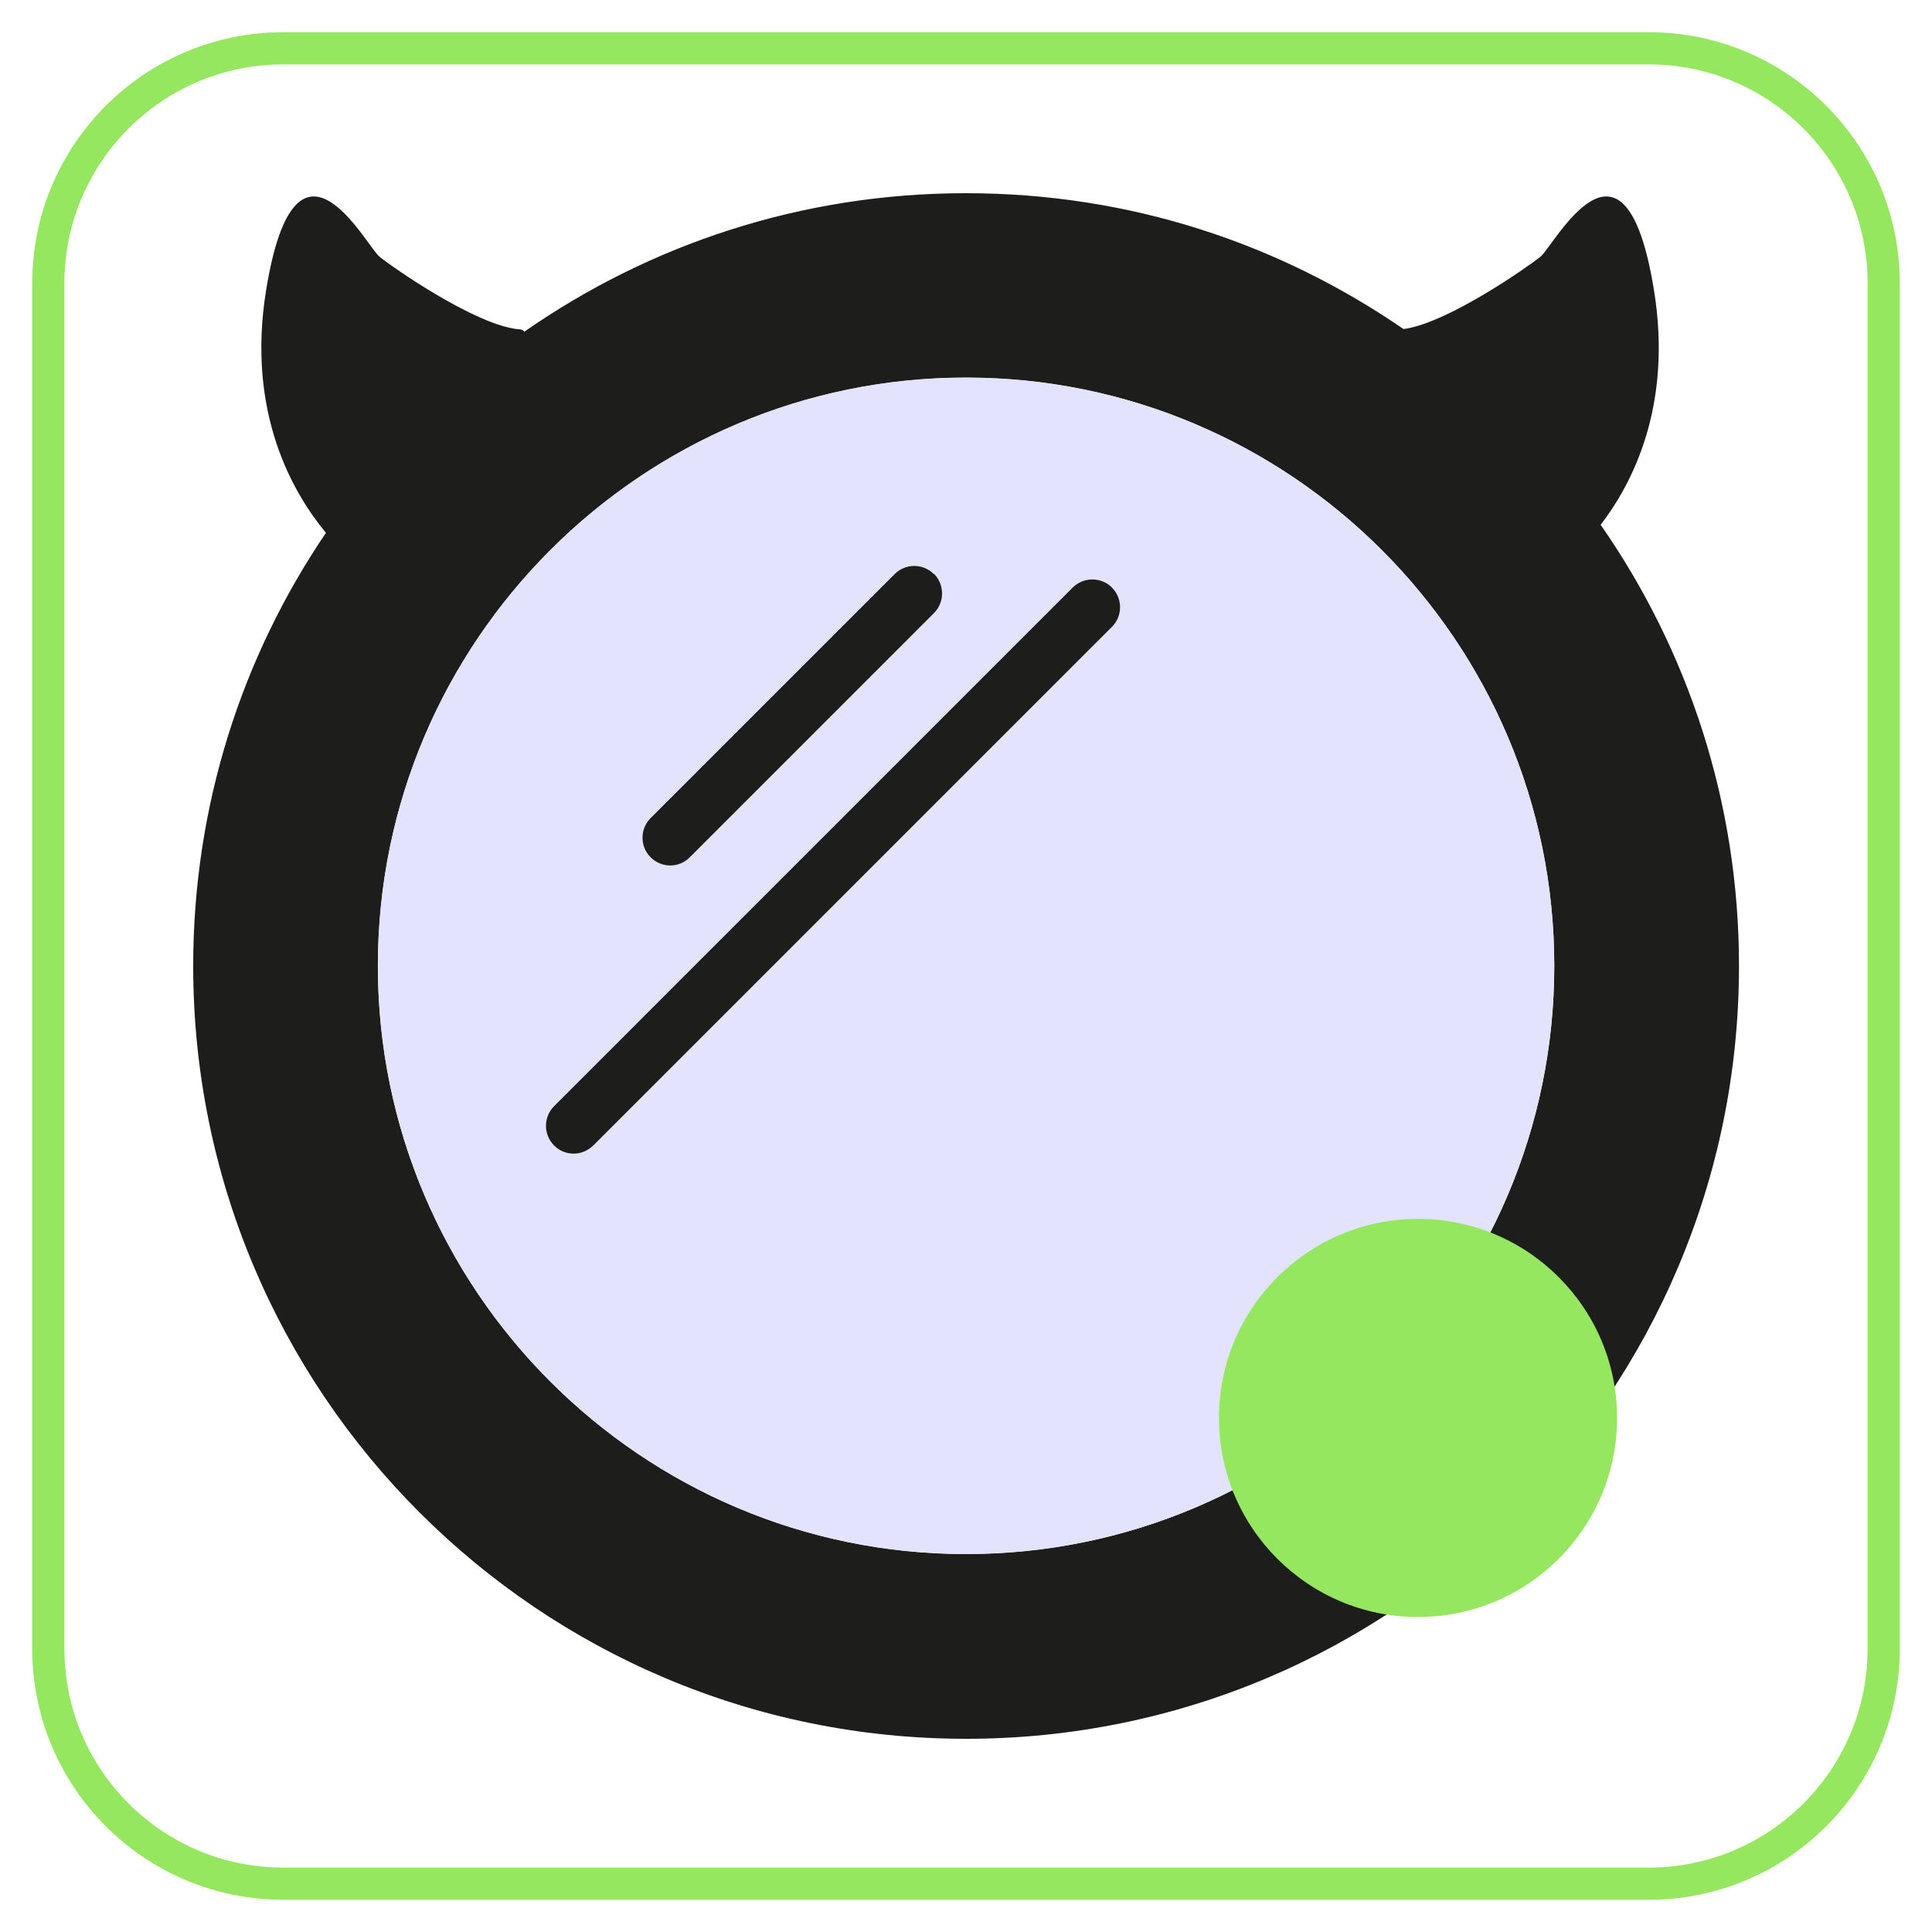
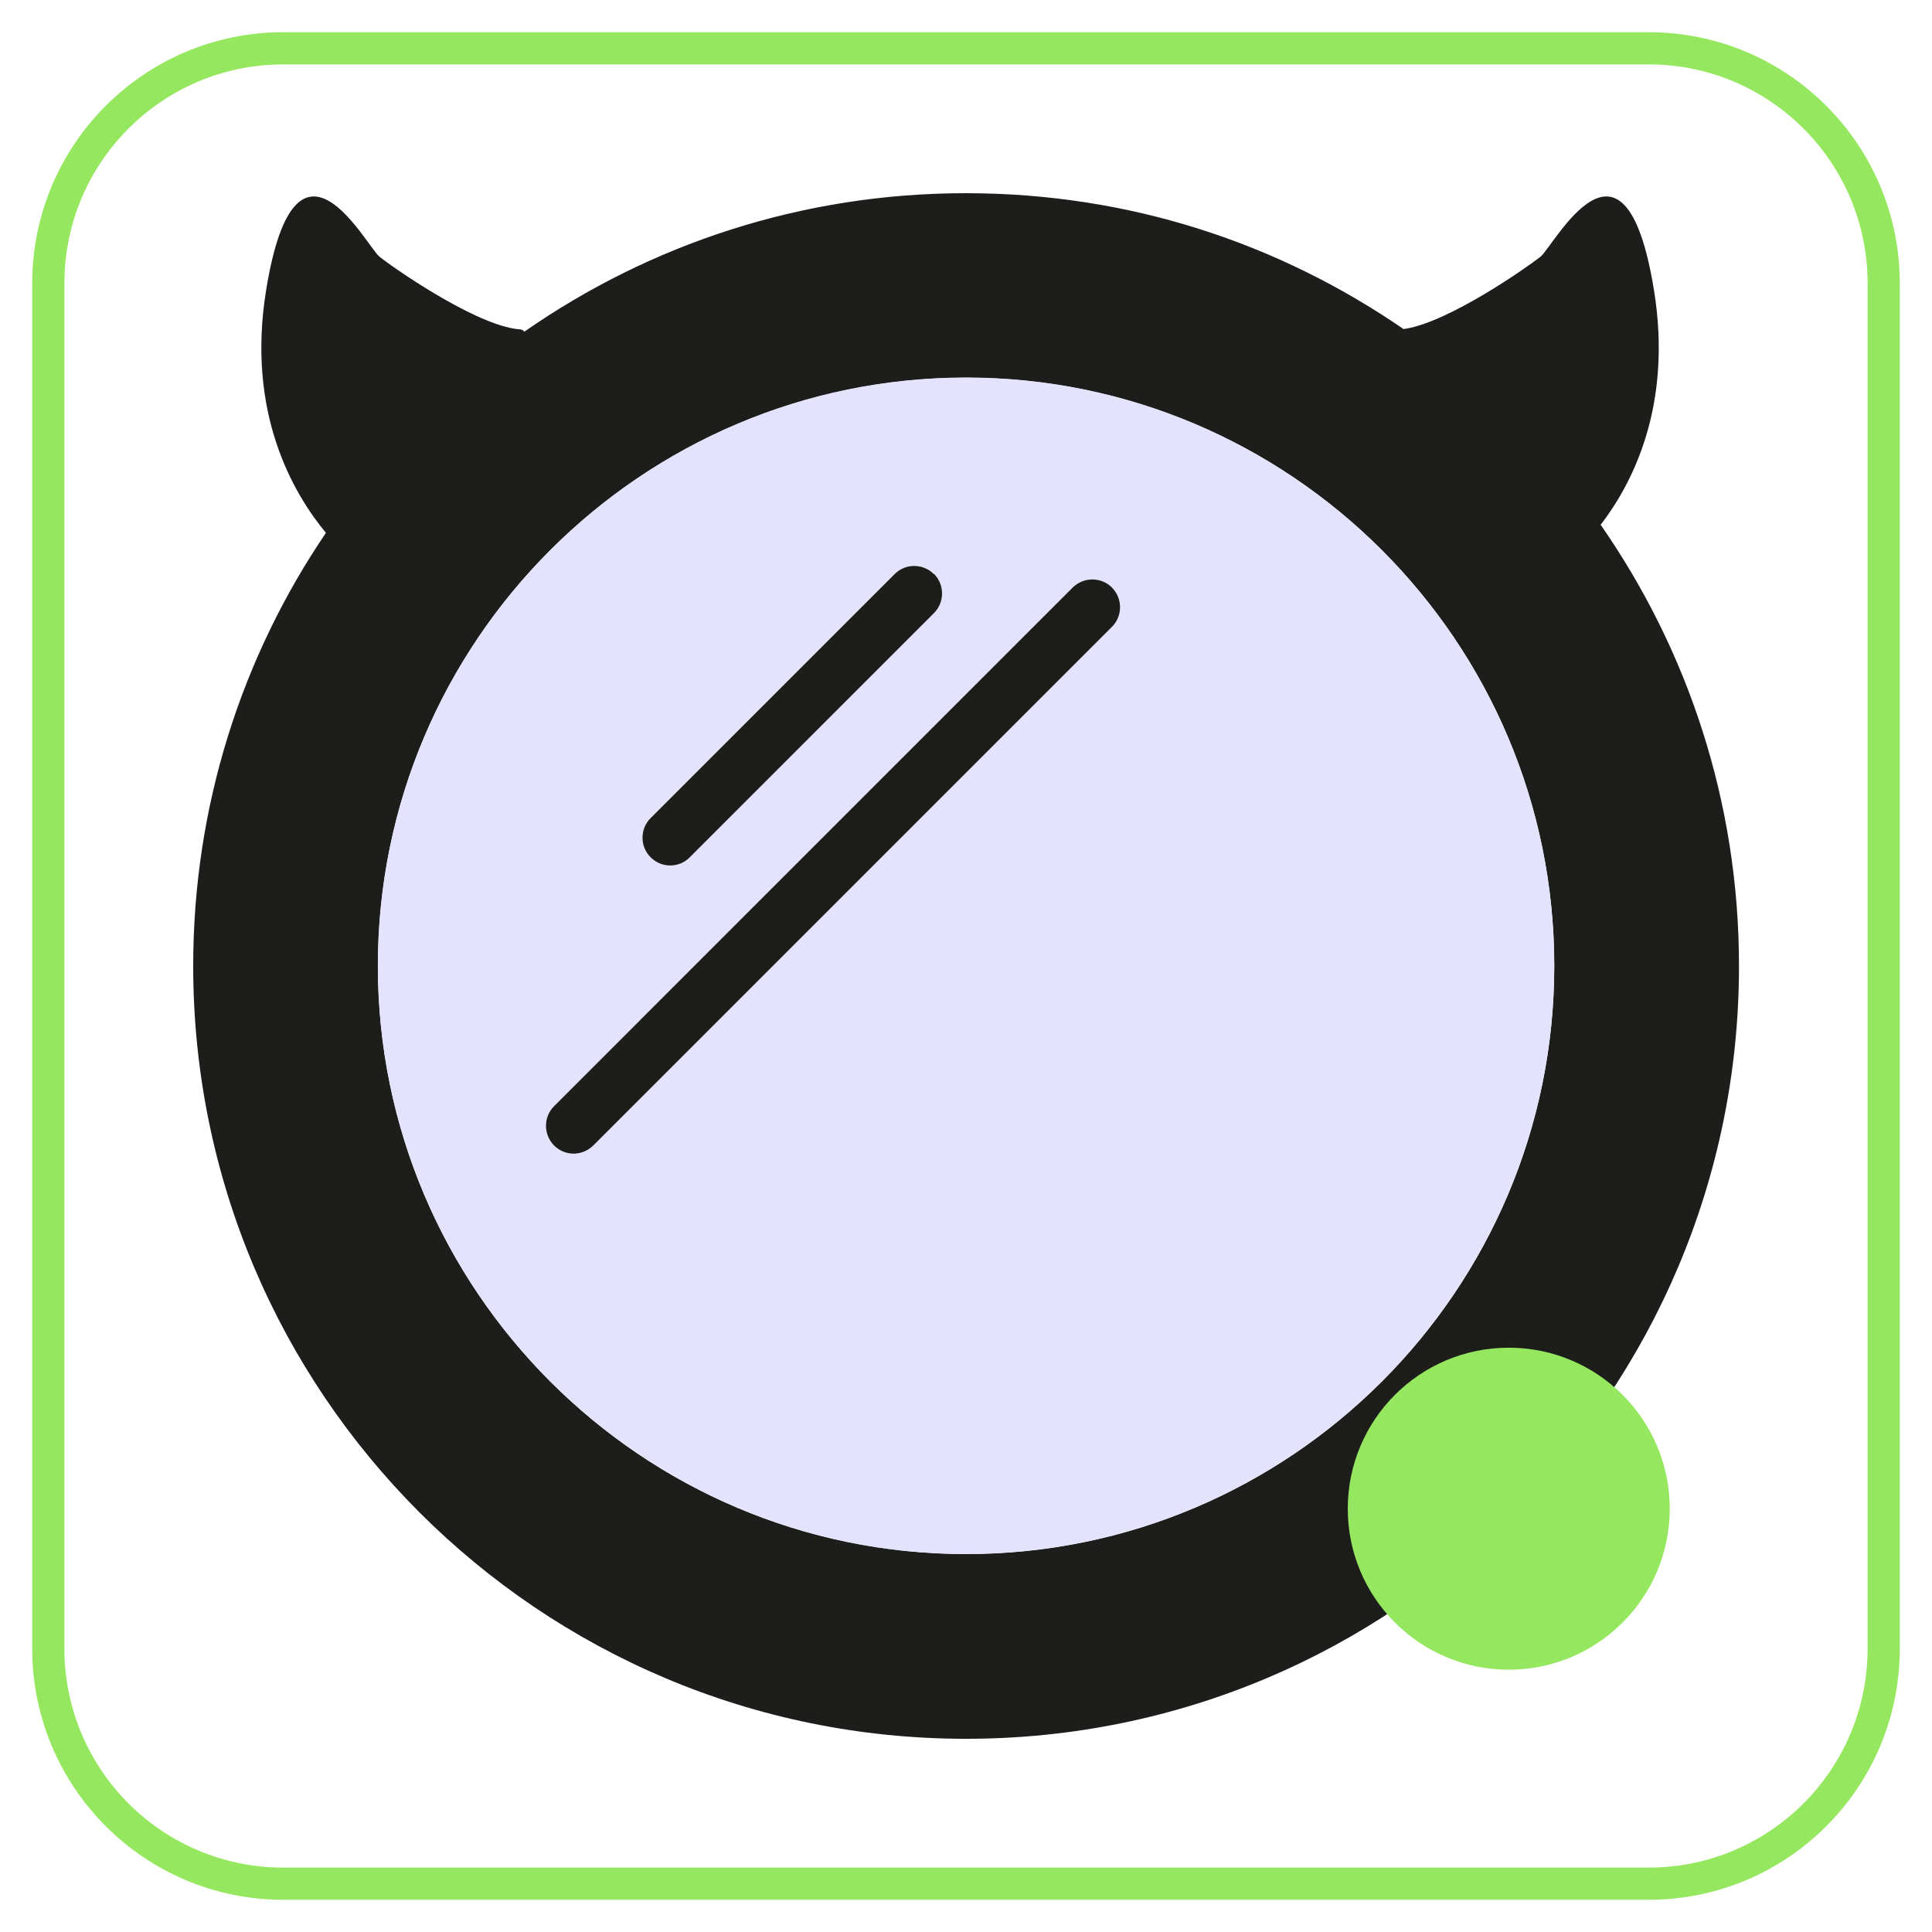
<svg xmlns="http://www.w3.org/2000/svg" width="30" height="30" viewBox="0 0 30 30" fill="none">
  <path d="M24.857 8.152C26.207 10.094 27.003 12.452 27.003 14.999C27.003 21.628 21.631 27 15.001 27C8.372 27 3 21.628 3 14.999C3 12.508 3.759 10.192 5.061 8.274C4.557 7.666 3.82 6.417 4.133 4.501C4.594 1.679 5.679 3.814 5.894 3.987C6.101 4.154 7.303 4.992 7.985 5.104C8.014 5.109 8.043 5.112 8.072 5.114C8.107 5.117 8.128 5.13 8.141 5.151C10.086 3.796 12.447 3 14.996 3C17.545 3 19.859 3.78 21.793 5.109C21.806 5.109 21.816 5.106 21.83 5.104C22.511 4.992 23.713 4.151 23.92 3.987C24.135 3.814 25.223 1.679 25.682 4.501C25.976 6.3 25.347 7.512 24.851 8.154L24.857 8.152ZM24.135 14.999C24.135 9.961 20.039 5.865 15.001 5.865C9.964 5.865 5.868 9.961 5.868 14.999C5.868 20.036 9.964 24.132 15.001 24.132C20.039 24.132 24.135 20.034 24.135 14.999Z" fill="#1D1D1B" />
  <path d="M15.001 5.862C20.038 5.862 24.134 9.958 24.134 14.996C24.134 20.034 20.038 24.13 15.001 24.13C9.963 24.13 5.867 20.031 5.867 14.996C5.867 9.961 9.963 5.862 15.001 5.862ZM17.266 9.733C17.433 9.566 17.433 9.292 17.266 9.125C17.096 8.958 16.826 8.958 16.656 9.125L8.602 17.179C8.435 17.349 8.435 17.62 8.602 17.789C8.684 17.872 8.796 17.917 8.907 17.917C9.019 17.917 9.127 17.874 9.212 17.789L17.266 9.735V9.733ZM14.502 9.518C14.669 9.351 14.669 9.078 14.502 8.908C14.335 8.741 14.062 8.741 13.895 8.908L10.104 12.699C9.937 12.866 9.937 13.139 10.104 13.306C10.189 13.391 10.297 13.433 10.409 13.433C10.52 13.433 10.629 13.391 10.714 13.306L14.505 9.515L14.502 9.518Z" fill="#E4E3FD" />
  <path d="M17.267 9.125C17.434 9.292 17.434 9.566 17.267 9.733L9.213 17.787C9.128 17.869 9.019 17.914 8.908 17.914C8.797 17.914 8.688 17.872 8.603 17.787C8.436 17.617 8.436 17.346 8.603 17.177L16.657 9.123C16.827 8.956 17.097 8.956 17.267 9.123V9.125Z" fill="#1D1D1B" />
  <path d="M14.503 8.91C14.67 9.08 14.67 9.351 14.503 9.52L10.712 13.311C10.63 13.396 10.518 13.439 10.407 13.439C10.296 13.439 10.187 13.396 10.102 13.311C9.935 13.144 9.935 12.871 10.102 12.704L13.893 8.913C14.06 8.746 14.333 8.746 14.5 8.913L14.503 8.91Z" fill="#1D1D1B" />
  <rect x="0.75" y="0.75" width="28.5" height="28.5" rx="3.65" stroke="#96E760" stroke-width="0.5" />
-   <circle cx="22.019" cy="22.018" r="3.091" fill="#96E760" />
+   <circle cx="23.428" cy="23.427" r="2.5" fill="#96E760" />
</svg>
